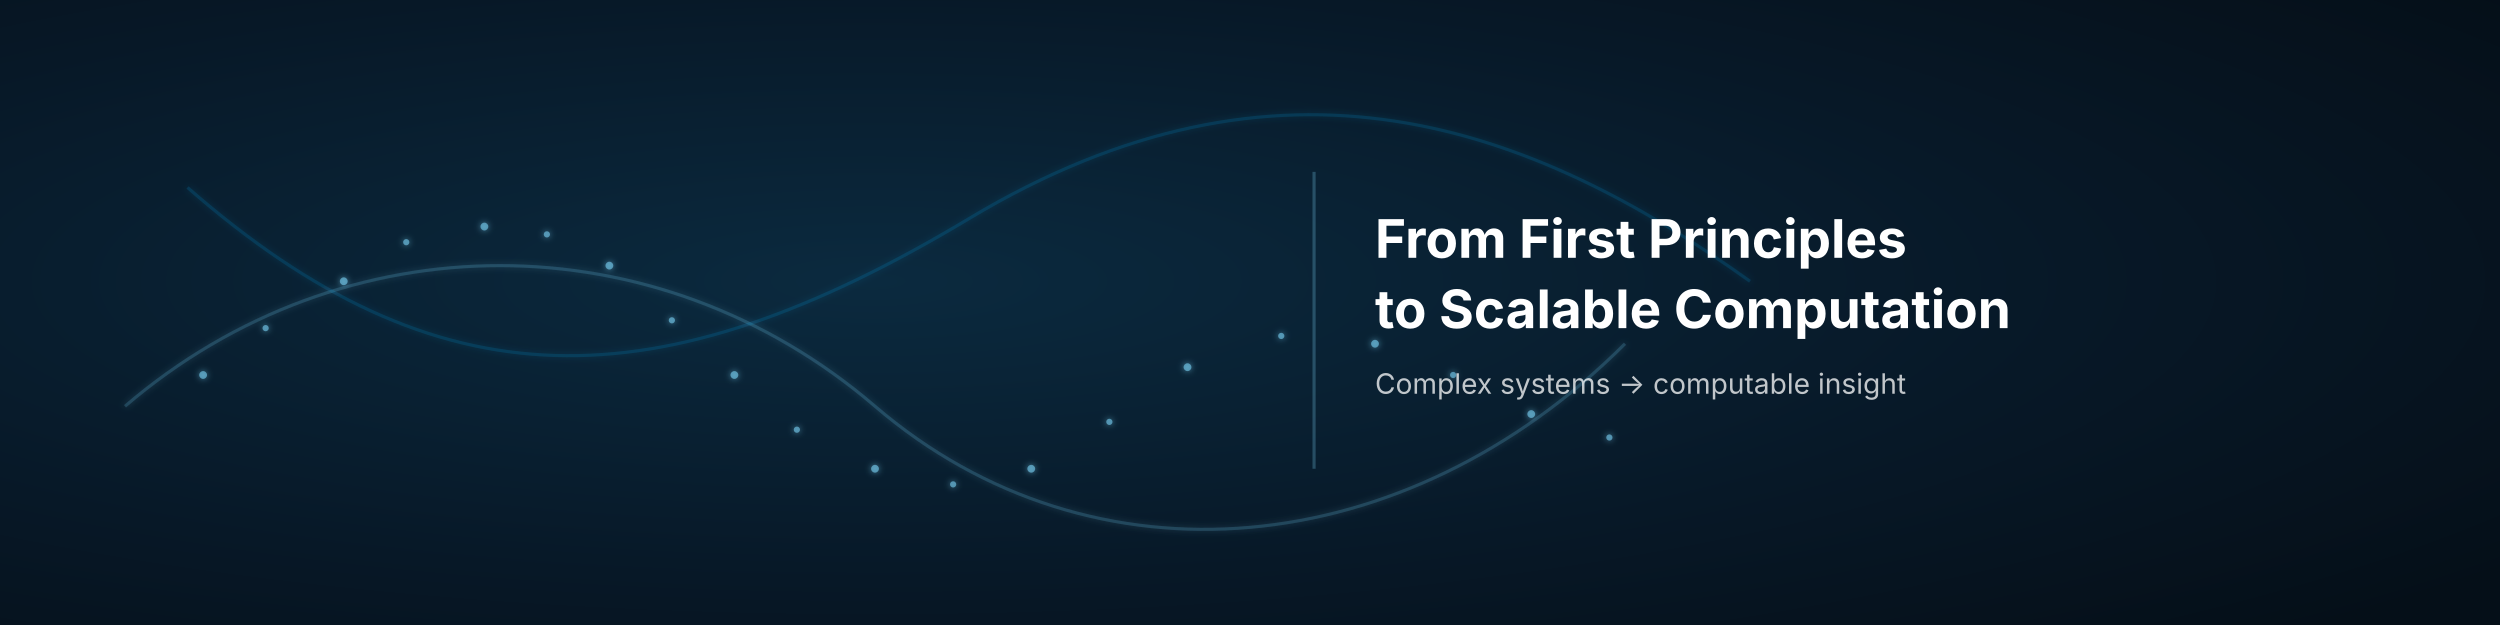
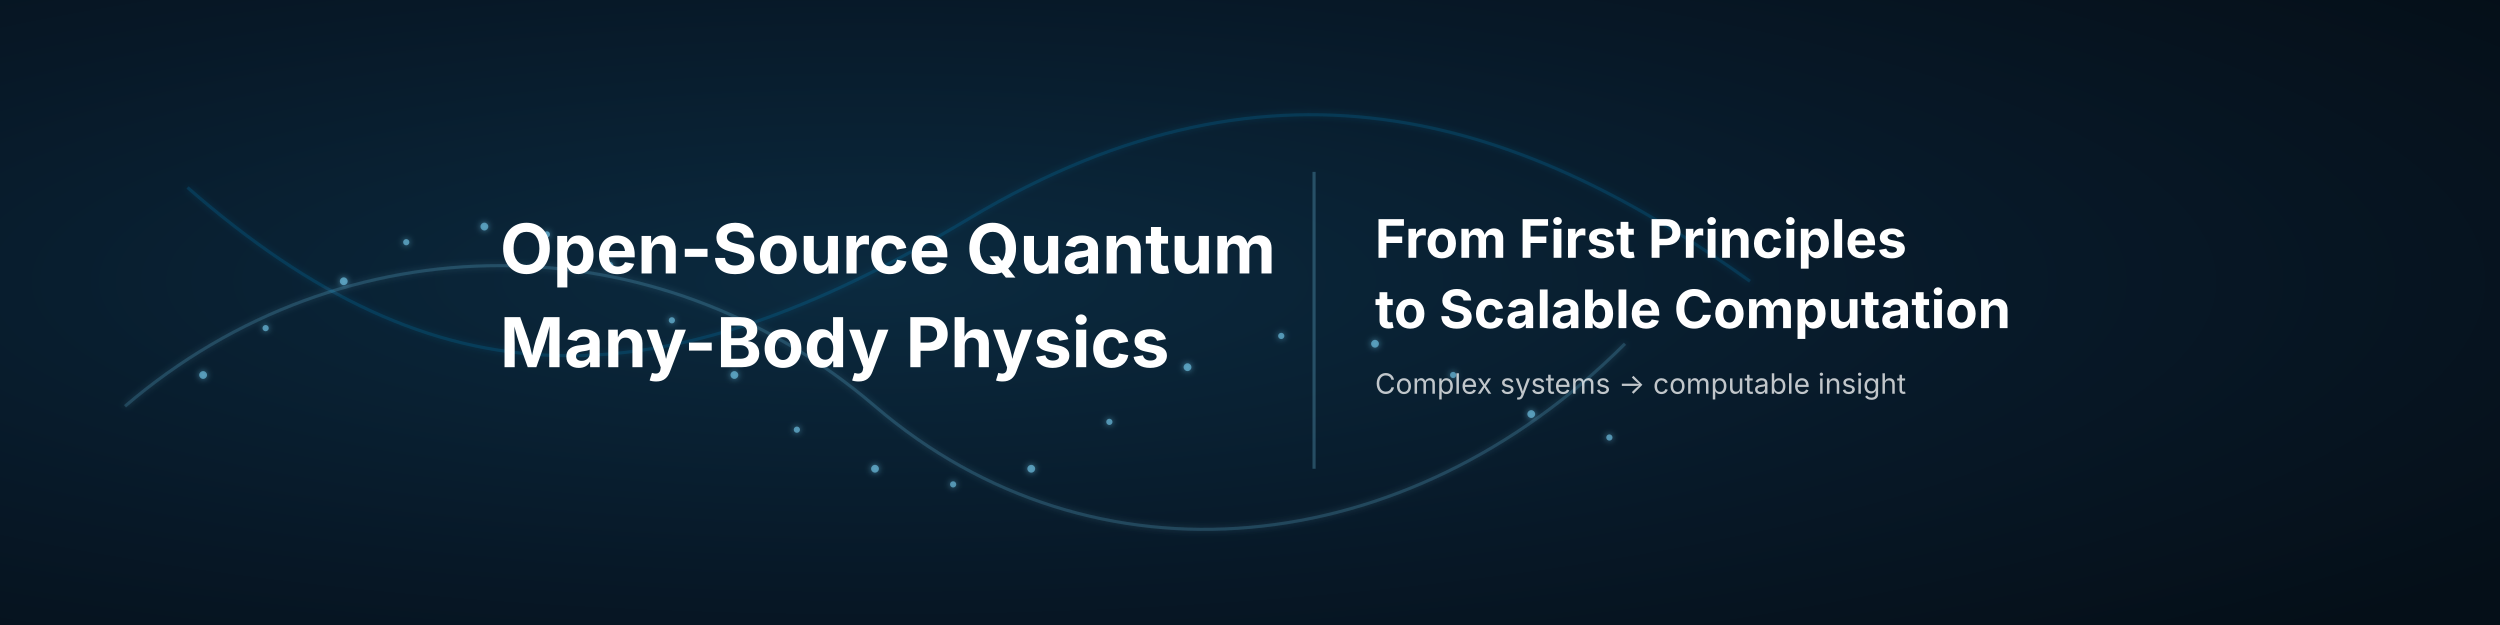
<svg xmlns="http://www.w3.org/2000/svg" width="1600" height="400" viewBox="0 0 1600 400">
  <defs>
    <radialGradient id="bg2" cx="35%" cy="45%" r="80%">
      <stop offset="0%" stop-color="#0b2a3f" />
      <stop offset="60%" stop-color="#071827" />
      <stop offset="100%" stop-color="#050f18" />
    </radialGradient>
    <filter id="glow2" x="-30%" y="-30%" width="160%" height="160%">
      <feGaussianBlur stdDeviation="2.2" result="b" />
      <feMerge>
        <feMergeNode in="b" />
        <feMergeNode in="SourceGraphic" />
      </feMerge>
    </filter>
  </defs>
  <rect width="1600" height="400" fill="url(#bg2)" />
  <g filter="url(#glow2)">
    <path d="M80 260 C220 140, 420 140, 560 260 C700 380, 900 360, 1040 220" stroke="#7FDBFF" stroke-opacity="0.18" stroke-width="2" fill="none" />
    <path d="M120 120 C280 260, 420 260, 620 140 C820 20, 980 80, 1120 180" stroke="#00B5FF" stroke-opacity="0.14" stroke-width="2" fill="none" />
    <g fill="#7FDBFF" fill-opacity="0.55">
      <circle cx="130" cy="240" r="2.5" />
      <circle cx="170" cy="210" r="2" />
      <circle cx="220" cy="180" r="2.5" />
      <circle cx="260" cy="155" r="2" />
      <circle cx="310" cy="145" r="2.5" />
      <circle cx="350" cy="150" r="2" />
      <circle cx="390" cy="170" r="2.5" />
      <circle cx="430" cy="205" r="2" />
      <circle cx="470" cy="240" r="2.5" />
      <circle cx="510" cy="275" r="2" />
      <circle cx="560" cy="300" r="2.5" />
      <circle cx="610" cy="310" r="2" />
      <circle cx="660" cy="300" r="2.5" />
      <circle cx="710" cy="270" r="2" />
      <circle cx="760" cy="235" r="2.5" />
      <circle cx="820" cy="215" r="2" />
      <circle cx="880" cy="220" r="2.5" />
      <circle cx="930" cy="240" r="2" />
      <circle cx="980" cy="265" r="2.5" />
      <circle cx="1030" cy="280" r="2" />
    </g>
  </g>
  <g font-family="Montserrat, Inter, Arial, sans-serif" fill="#ffffff">
    <text x="880" y="165" font-size="34" font-weight="650">From First Principles</text>
    <text x="880" y="210" font-size="34" font-weight="650">to Scalable Computation</text>
    <text x="880" y="252" font-size="18" opacity="0.75">Complex systems → computable insight</text>
  </g>
+   <g font-family="Montserrat, Inter, Arial, sans-serif" fill="#ffffff">
+     <text x="320" y="175" font-size="44" font-weight="650">Open-Source Quantum</text>
+     <text x="320" y="235" font-size="44" font-weight="650">Many-Body Physics</text>
+   </g>
  <rect x="840" y="110" width="2" height="190" fill="#7FDBFF" opacity="0.25" />
</svg>
